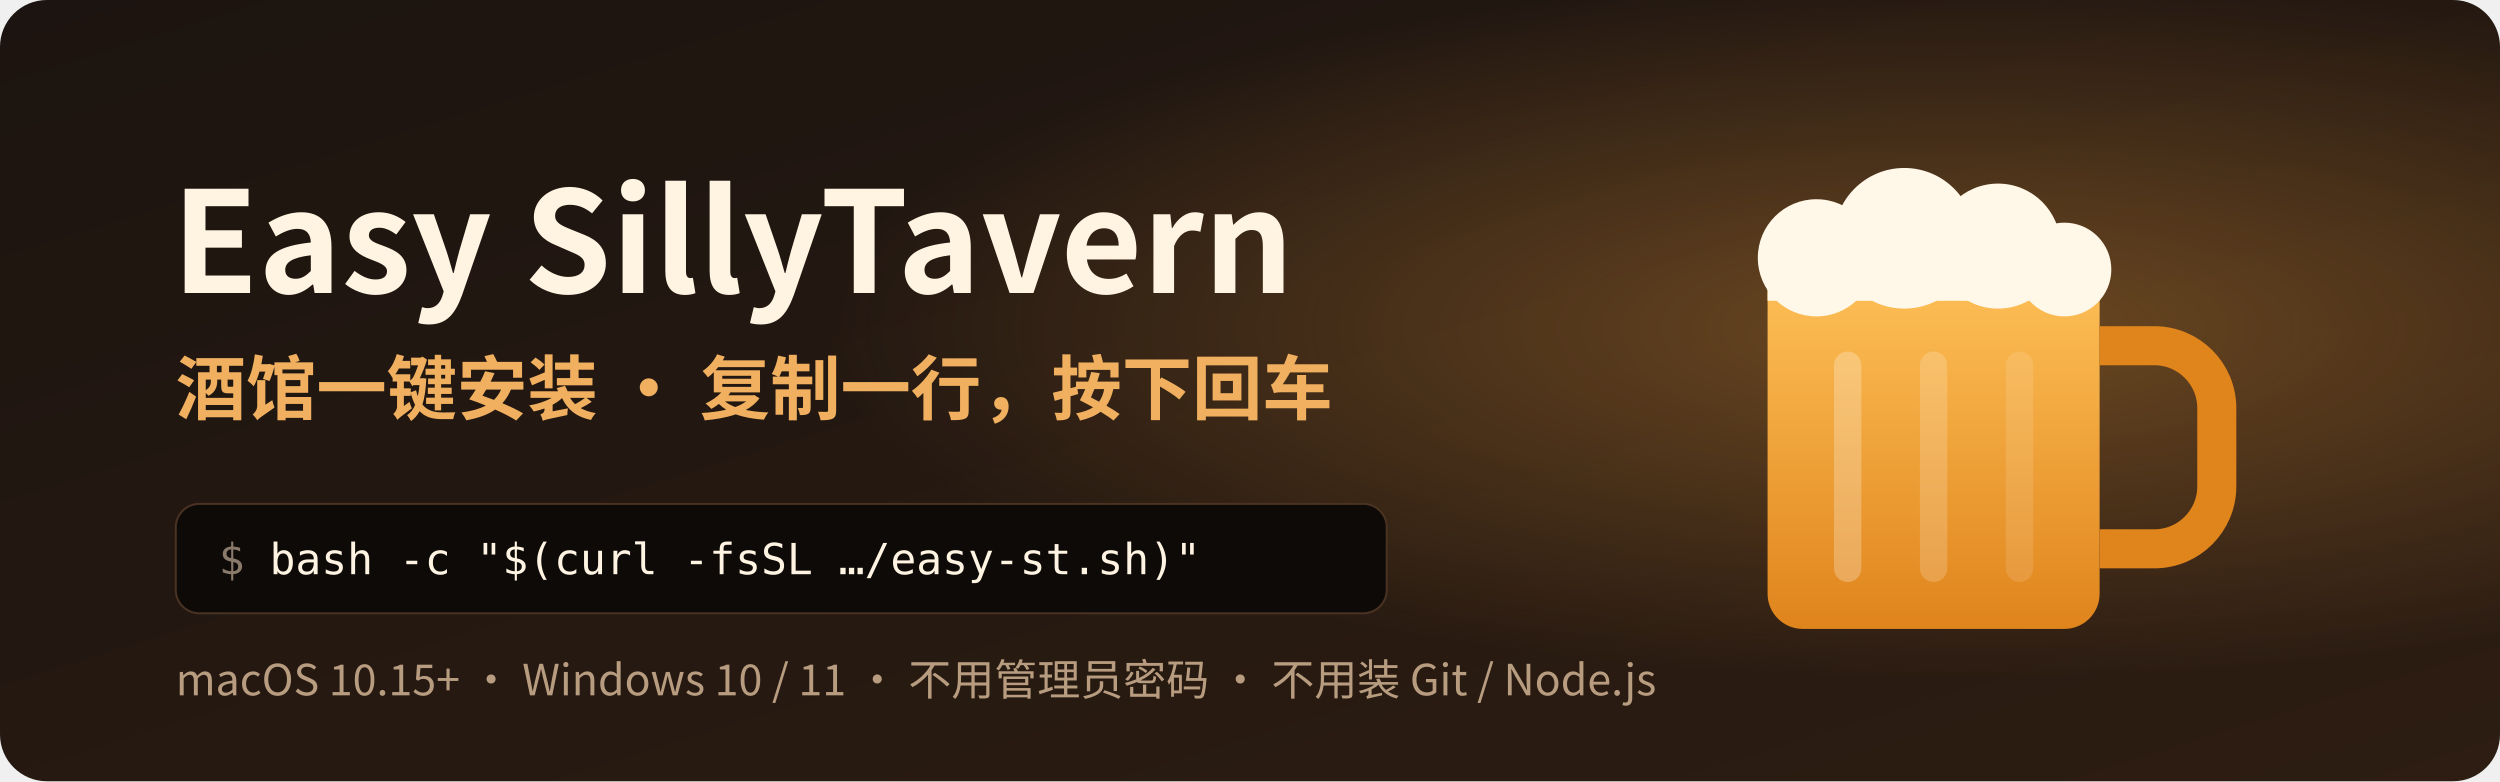
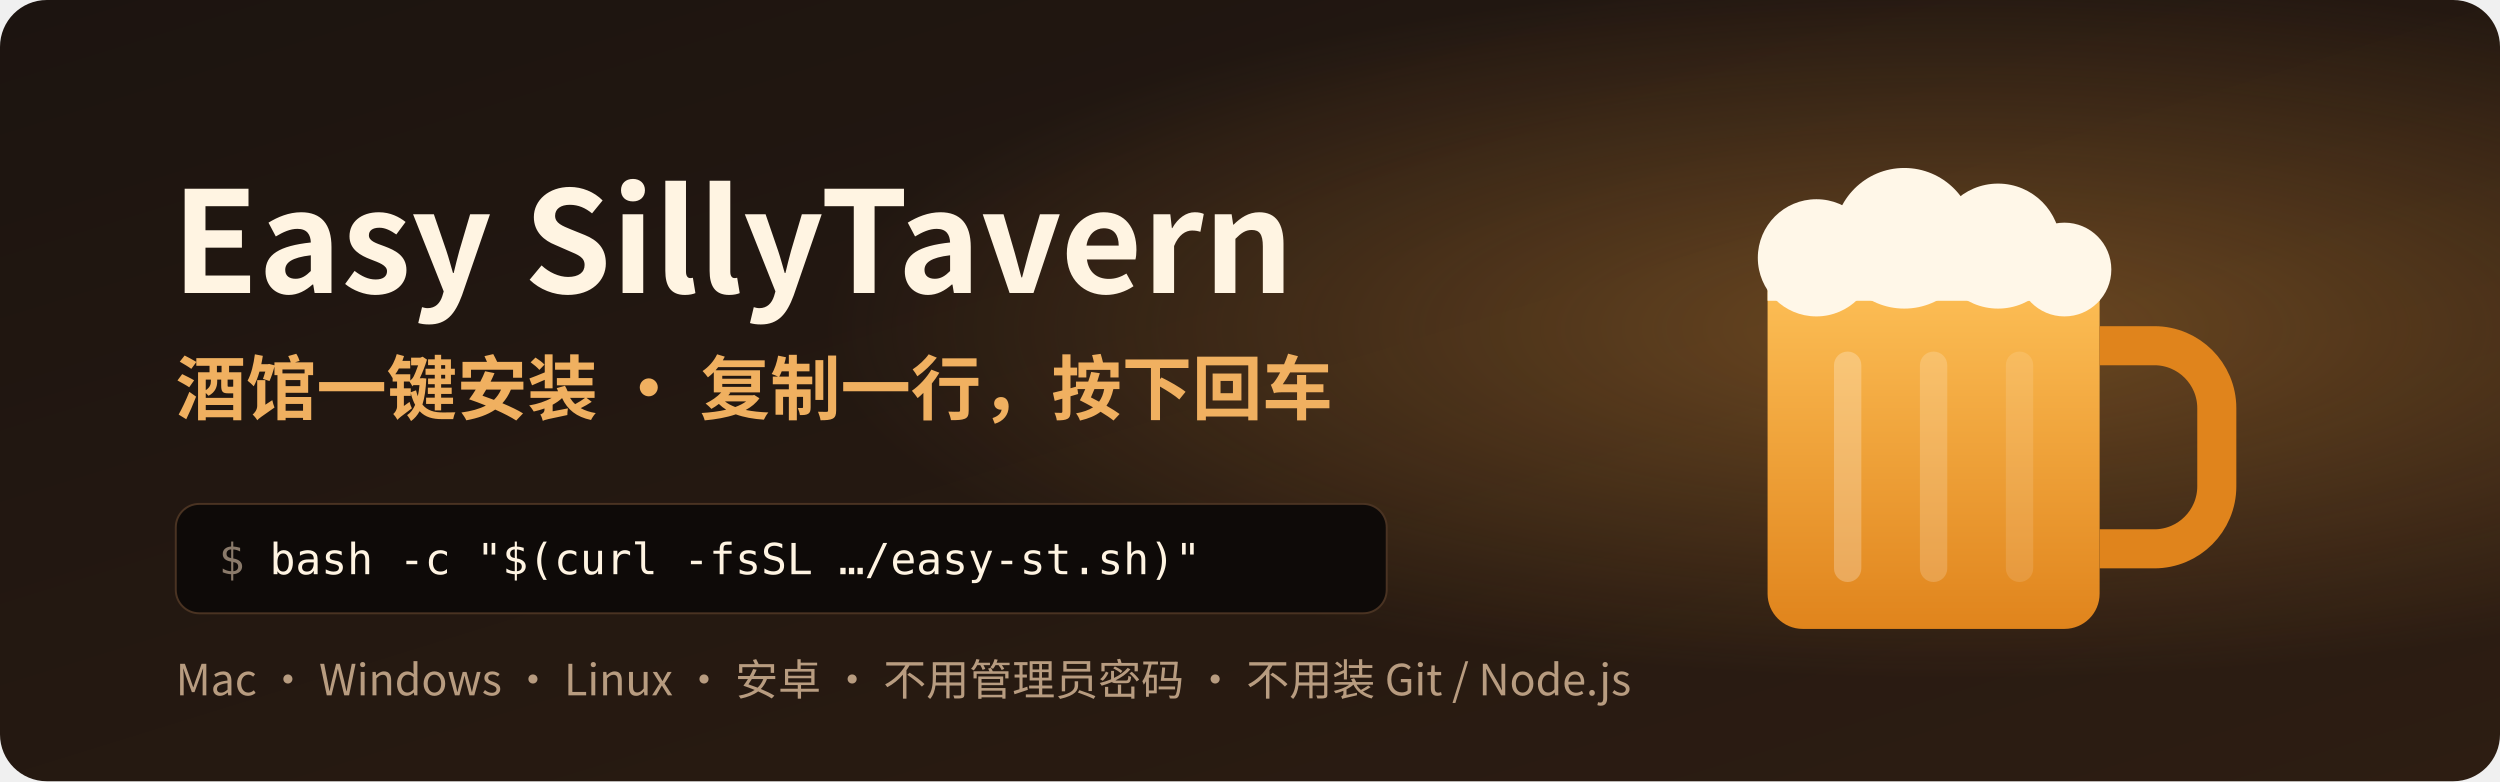
<svg xmlns="http://www.w3.org/2000/svg" width="1280" height="400" viewBox="0 0 1280 400">
  <defs>
    <linearGradient id="bg" x1="0" y1="0" x2="1" y2="1">
      <stop offset="0" stop-color="#1c1410" />
      <stop offset="1" stop-color="#2d1d12" />
    </linearGradient>
    <radialGradient id="glow" cx="0.78" cy="0.42" r="0.45">
      <stop offset="0" stop-color="#f0a040" stop-opacity="0.35" />
      <stop offset="1" stop-color="#f0a040" stop-opacity="0" />
    </radialGradient>
    <linearGradient id="beer" x1="0" y1="0" x2="0" y2="1">
      <stop offset="0" stop-color="#ffc35a" />
      <stop offset="1" stop-color="#e0841c" />
    </linearGradient>
    <style>
      .sans { font-family: -apple-system, BlinkMacSystemFont, "Segoe UI", "PingFang SC", "Microsoft YaHei", "Noto Sans CJK SC", sans-serif; }
      .mono { font-family: ui-monospace, SFMono-Regular, Menlo, Consolas, monospace; }
    </style>
  </defs>
  <rect width="1280" height="400" rx="24" fill="url(#bg)" />
  <rect width="1280" height="400" rx="24" fill="url(#glow)" />
  <g transform="translate(905 92)">
    <rect x="0" y="40" width="170" height="190" rx="18" fill="url(#beer)" />
    <path d="M170 85 h28 a32 32 0 0 1 32 32 v40 a32 32 0 0 1 -32 32 h-28" fill="none" stroke="#e0841c" stroke-width="20" />
    <circle cx="25" cy="40" r="30" fill="#fff7e8" />
    <circle cx="70" cy="30" r="36" fill="#fff7e8" />
    <circle cx="118" cy="34" r="32" fill="#fff7e8" />
    <circle cx="152" cy="46" r="24" fill="#fff7e8" />
    <rect x="0" y="40" width="170" height="22" fill="#fff7e8" />
    <rect x="34" y="88" width="14" height="118" rx="7" fill="#fff" opacity="0.25" />
    <rect x="78" y="88" width="14" height="118" rx="7" fill="#fff" opacity="0.18" />
    <rect x="122" y="88" width="14" height="118" rx="7" fill="#fff" opacity="0.12" />
  </g>
  <text x="88" y="150" class="sans" font-size="72" font-weight="800" fill="#fff4e2">Easy SillyTavern</text>
  <text x="90" y="212" class="sans" font-size="36" font-weight="600" fill="#f0b060">酒馆一键安装 · 复制一行，按下回车</text>
  <g transform="translate(90 258)">
    <rect width="620" height="56" rx="12" fill="#0e0a08" stroke="#4a3322" />
    <text x="22" y="36" class="mono" font-size="22" fill="#8a7a6a">$</text>
    <text x="48" y="36" class="mono" font-size="22" fill="#fff4e2">bash -c "$(curl -fsSL …/easy-st.sh)"</text>
  </g>
-   <text x="90" y="356" class="sans" font-size="22" fill="#b89c80">macOS 10.15+ · Windows 10 / 11 · 不用管理员密码 · 不用装 Git / Node.js</text>
+   <text x="90" y="356" class="sans" font-size="22" fill="#b89c80">Mac · Windows · Linux · 安卓 · 不用管理员密码 · 不用装 Git / Node.js</text>
</svg>
